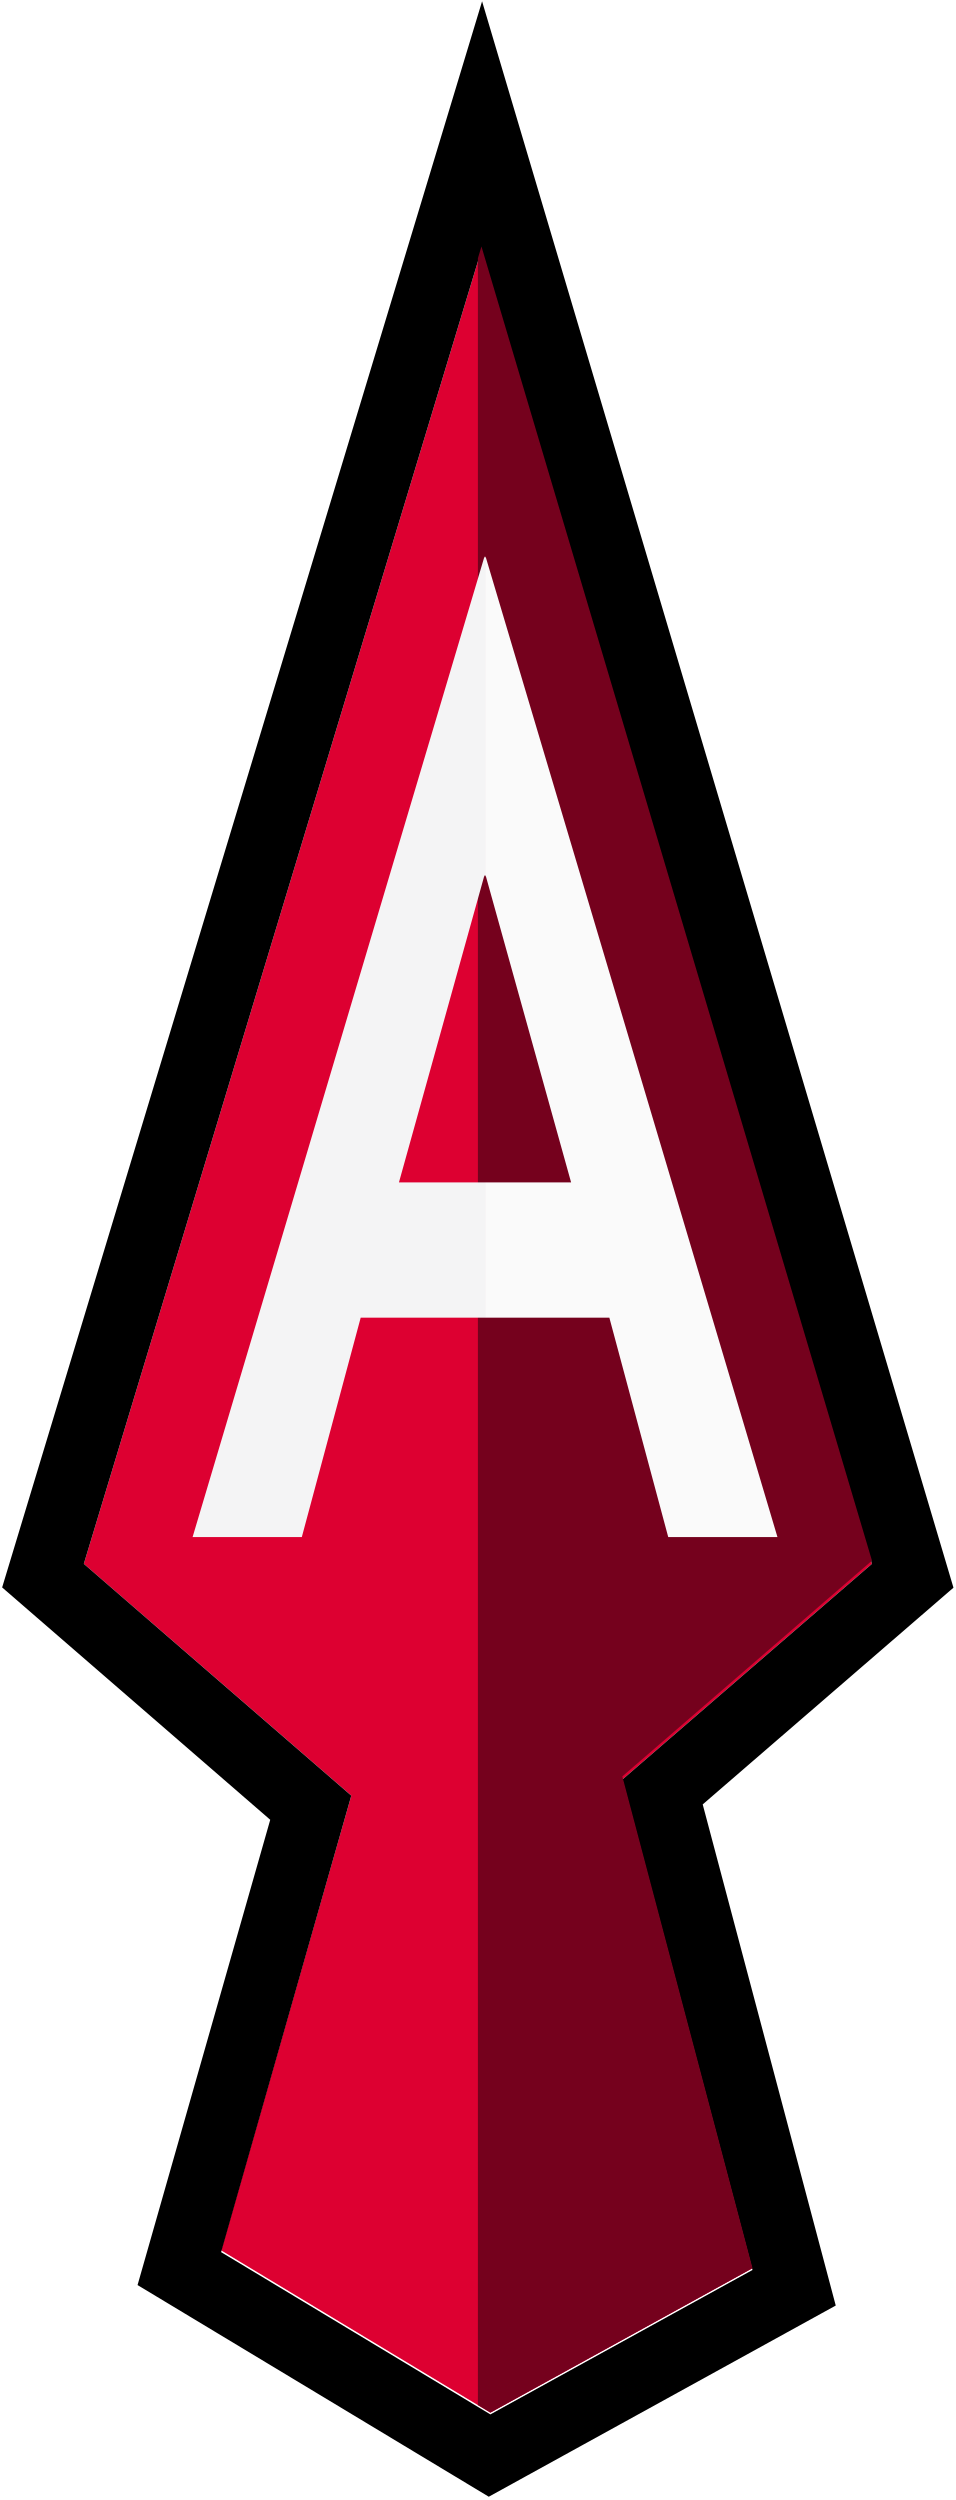
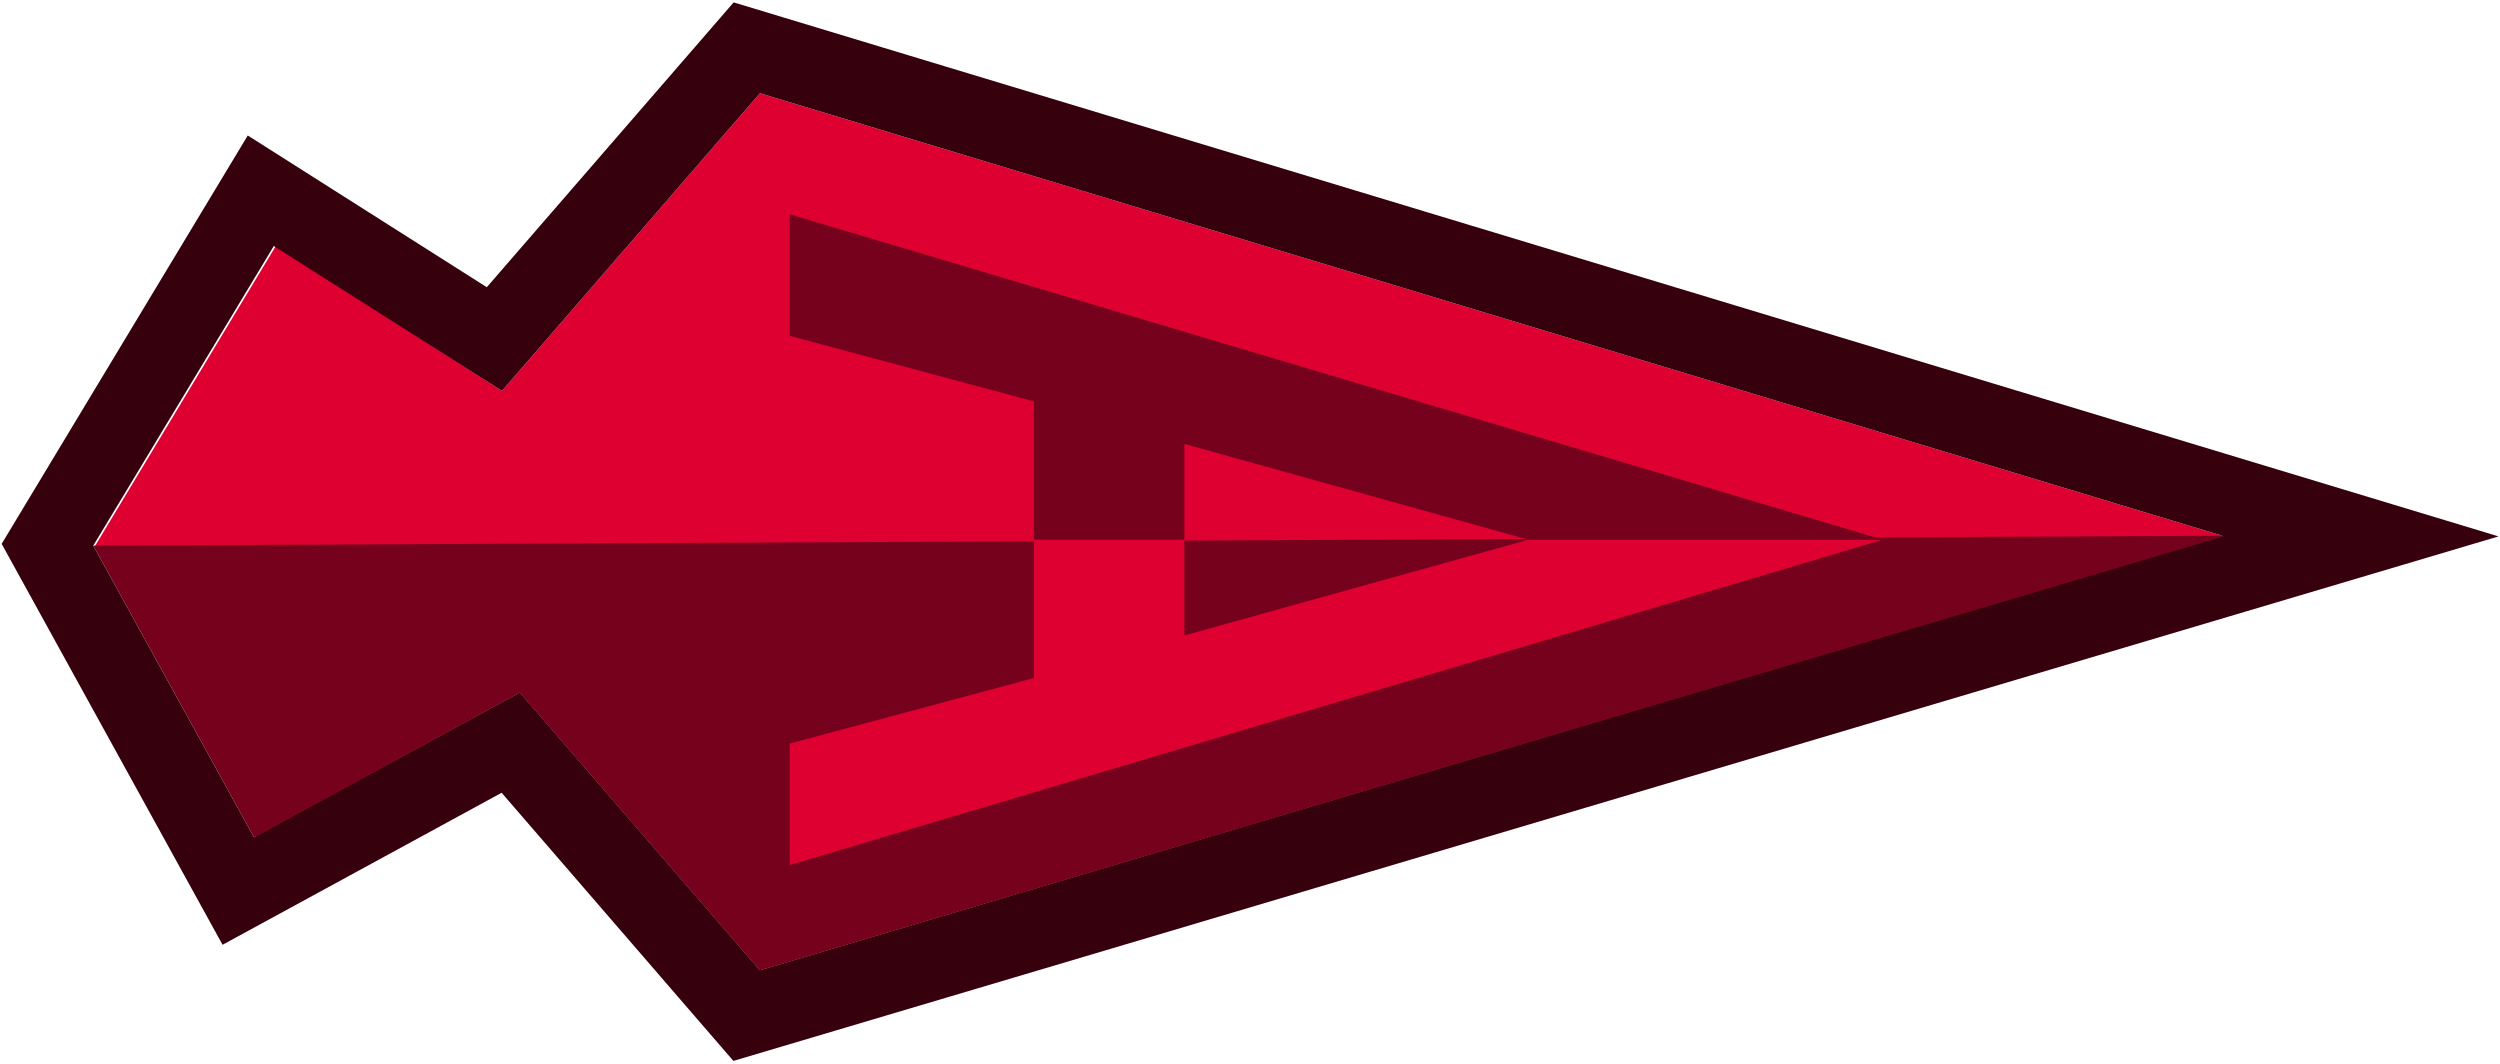
- <svg xmlns="http://www.w3.org/2000/svg" width="268" height="701" viewBox="0 0 268 701" fill="none">
-   <path d="M244.5 438.5L135 70L23.5 438.5L98.5 503.5L62 631L137.5 676.5L211 636L174.5 499L244.5 438.5Z" fill="#DD0031" />
-   <path d="M144.586 67.152L135.087 35.184L125.429 67.104L13.929 435.604L12.051 441.81L16.951 446.057L87.136 506.884L52.383 628.758L50.285 636.116L56.838 640.065L132.338 685.565L137.276 688.541L142.326 685.758L215.826 645.258L222.67 641.487L220.665 633.934L185.769 502.477L251.039 446.066L255.925 441.843L254.086 435.652L144.586 67.152Z" stroke="black" stroke-width="20" />
-   <path d="M134 674.391L137.5 676.5L211 636L174.5 498.109L244.5 437.609L135 69.109L134 72.414L134 674.391Z" fill="#75011D" />
-   <path d="M136 369.467H170.86L187.374 431H218L136.141 156L136 156.473V245.855L136.141 245.349L160.134 331.537H136V369.467Z" fill="#FAFAFA" />
-   <path d="M136 369.467H101.14L84.626 431H54L135.859 156L136 156.473V245.855L135.859 245.349L111.866 331.537H136V369.467Z" fill="#F4F4F5" />
+ <svg xmlns="http://www.w3.org/2000/svg" width="630" height="268" viewBox="0 0 630 268" fill="none">
+   <path d="M191.5 244.5L560 135L191.5 23.5L126.5 98.5L69.5 62L24 137.5L64.5 211L131 174.5L191.5 244.5Z" fill="#DD0031" />
+   <path d="M562.848 144.586L594.816 135.087L562.896 125.429L194.396 13.928L188.19 12.051L183.943 16.951L124.586 85.44L74.359 53.557L65.718 48.072L60.435 56.838L14.935 132.338L11.959 137.276L14.742 142.326L55.242 215.826L60.044 224.542L68.784 219.781L128.705 187.138L183.934 251.039L188.157 255.925L194.348 254.086L562.848 144.586Z" stroke="#36000D" stroke-width="20" />
+   <path d="M23.5 137.5L64 211L131 174.5L191.5 244.5L560.891 135L23.5 137.5Z" fill="#75011D" />
+   <path d="M260.533 136L260.533 170.86L199 187.374L199 218L474 136.141L473.527 136L384.145 136L384.651 136.141L298.463 160.134L298.463 136L260.533 136Z" fill="#DD0031" />
+   <path d="M260.533 136L260.533 101.14L199 84.626L199 54L474 135.859L473.527 136L384.145 136L384.651 135.859L298.463 111.866L298.463 136L260.533 136Z" fill="#75011D" />
</svg>
